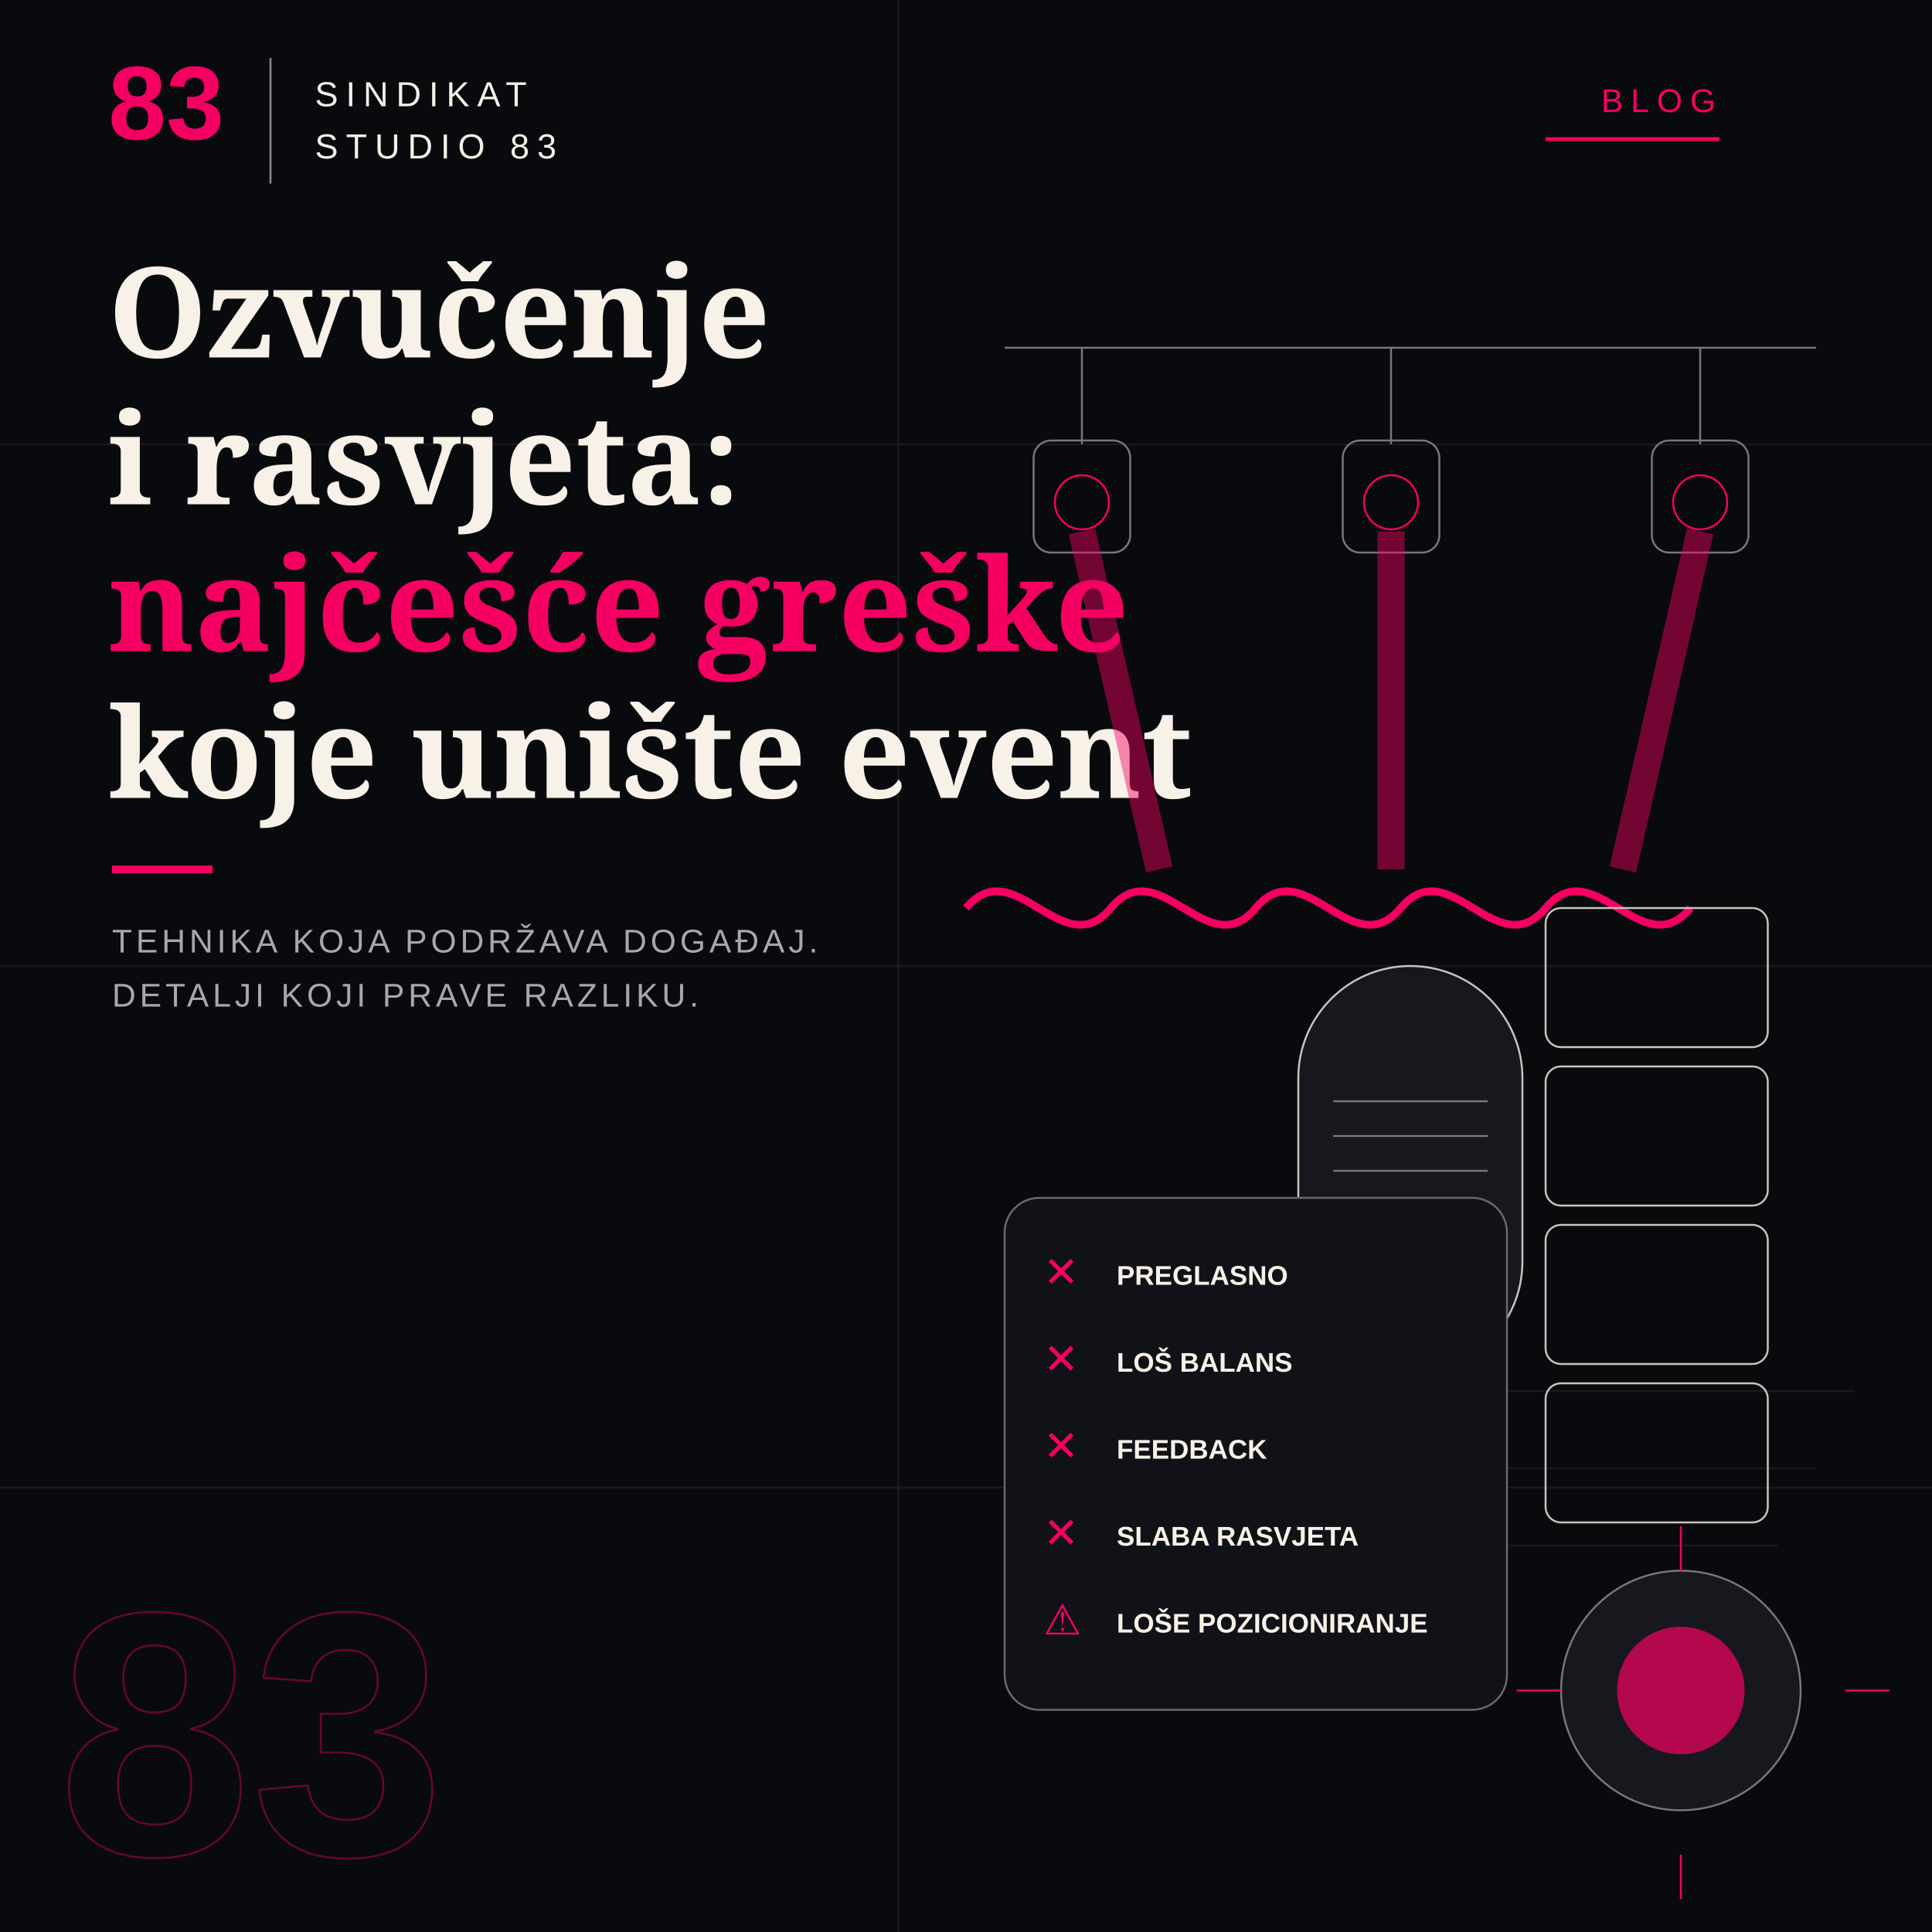
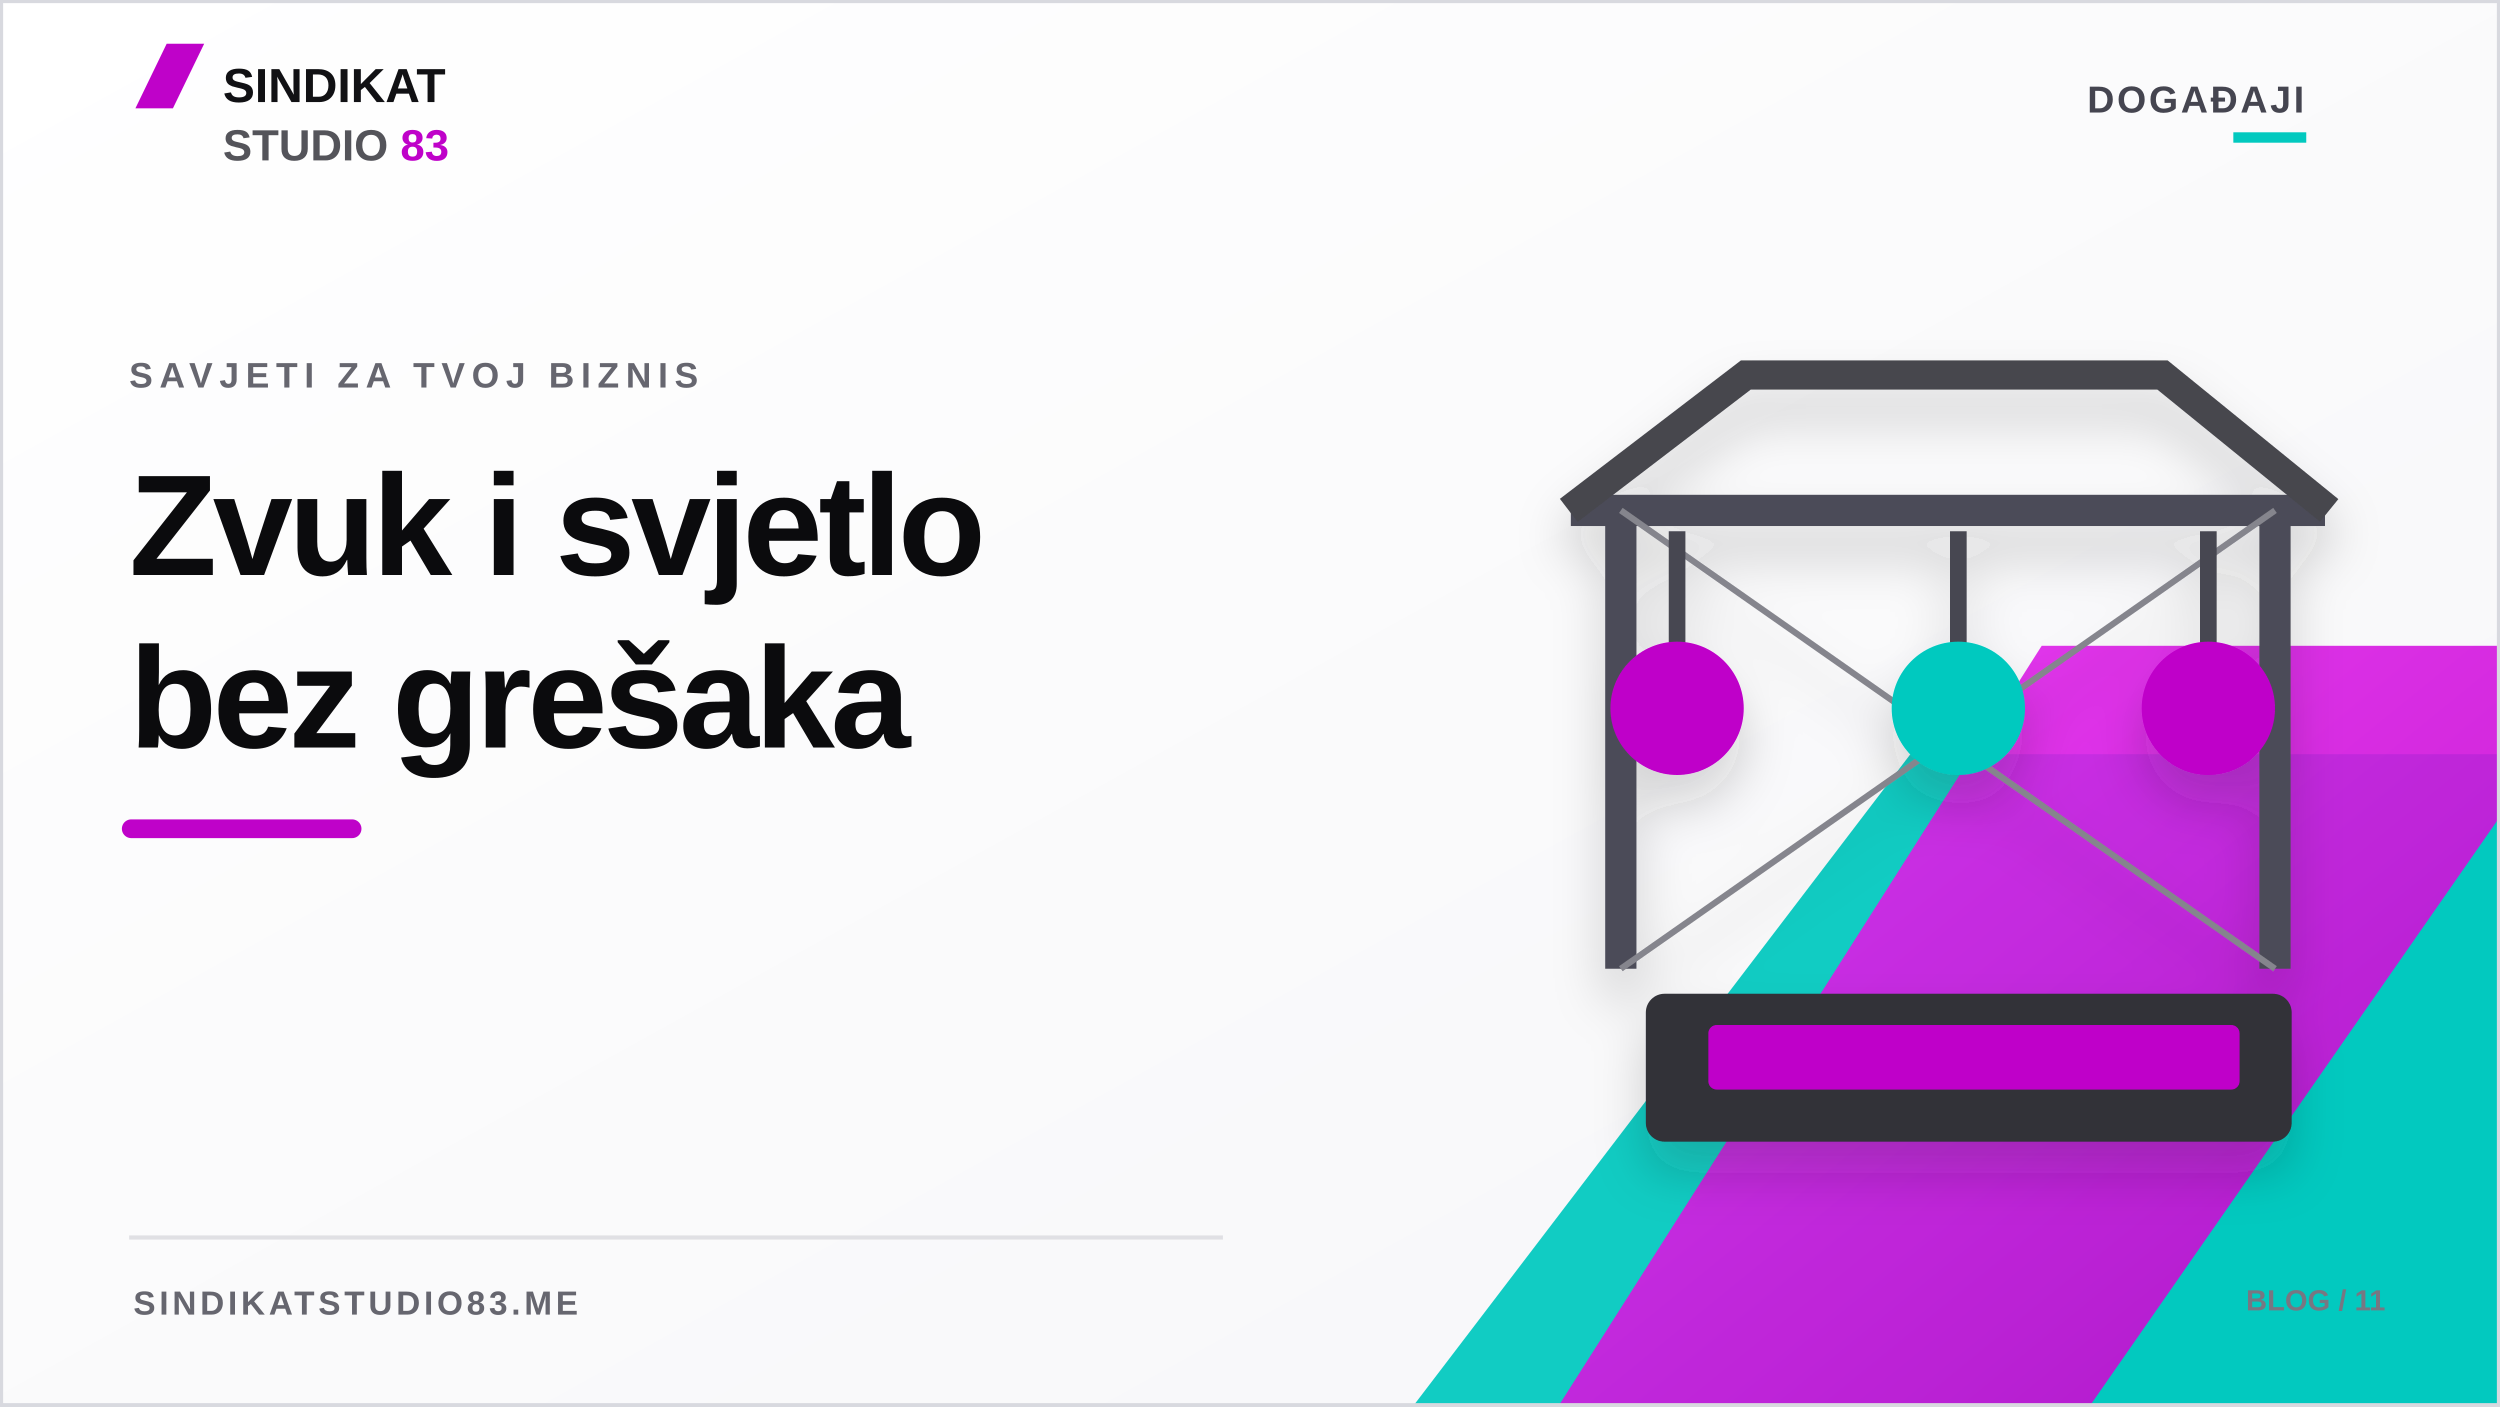
- <svg xmlns="http://www.w3.org/2000/svg" viewBox="0 0 1000 1000" width="1000" height="1000" role="img" aria-label="Ozvučenje i rasvjeta: najčešće greške koje unište event">
-   <rect width="1000" height="1000" fill="#090a0d" />
-   <g opacity=".07" stroke="#fff">
-     <path d="M0 230H1000M0 500H1000M0 770H1000M465 0V1000" />
-     <path d="M520 720H960M540 760H940M560 800H920" />
+ <svg xmlns="http://www.w3.org/2000/svg" width="1200" height="675" viewBox="0 0 1200 675" role="img" aria-label="Zvuk i svjetlo bez grešaka - Sindikat Studio 83">
+   <defs>
+     <linearGradient id="paper" x1="0" y1="0" x2="1" y2="1">
+       <stop stop-color="#FFFFFF" />
+       <stop offset="1" stop-color="#F6F6F8" />
+     </linearGradient>
+     <linearGradient id="violet" x1="0" x2="1" y1="0" y2="1">
+       <stop stop-color="#E92AF4" />
+       <stop offset="1" stop-color="#BF02C9" />
+     </linearGradient>
+     <filter id="shadow" x="-30%" y="-30%" width="170%" height="180%">
+       <feDropShadow dx="0" dy="15" stdDeviation="12" flood-color="#23212A" flood-opacity=".18" />
+     </filter>
+   </defs>
+   <rect width="1200" height="675" fill="url(#paper)" />
+   <path d="M679 674L917 362H1200V675Z" fill="#02C9BF" opacity=".94" />
+   <path d="M748 675L980 310H1200V675Z" fill="url(#violet)" opacity=".9" />
+   <path d="M1003 675L1200 392V675Z" fill="#02C9BF" />
+   <path d="M0 0H1200V675H0Z" fill="none" stroke="#D8D9DF" stroke-width="3" />
+   <path d="M65 52l15-31h18L83 52Z" fill="#BF02C9" />
+   <text x="107" y="49" font-family="Arial,Helvetica,sans-serif" font-size="23" font-weight="900" fill="#111114">SINDIKAT</text>
+   <text x="107" y="77" font-family="Arial,Helvetica,sans-serif" font-size="21" font-weight="900" fill="#54545A">STUDIO <tspan fill="#BF02C9">83</tspan>
+   </text>
+   <text x="1106" y="54" text-anchor="end" font-family="Arial,Helvetica,sans-serif" font-size="18" font-weight="900" fill="#454550" letter-spacing="1.3">DOGAĐAJI</text>
+   <path d="M1072 66h35" stroke="#02C9BF" stroke-width="5" />
+   <text x="62" y="186" font-family="Arial,Helvetica,sans-serif" font-size="17" font-weight="800" letter-spacing="3.2" fill="#66666F">SAVJETI ZA TVOJ BIZNIS</text>
+   <text x="62" y="276" fill="#0B0B0D" font-size="69" font-family="Arial,Helvetica,sans-serif" font-weight="900" letter-spacing="-2">Zvuk i svjetlo</text>
+   <text x="62" y="358.8" fill="#0B0B0D" font-size="69" font-family="Arial,Helvetica,sans-serif" font-weight="900" letter-spacing="-2">bez grešaka</text>
+   <path d="M63 397.8h106" stroke="#BF02C9" stroke-width="9" stroke-linecap="round" />
+   <path d="M62 594h525" stroke="#E0E0E4" stroke-width="2" />
+   <text x="64" y="631" font-family="Arial,Helvetica,sans-serif" font-size="16" fill="#66666F" font-weight="800" letter-spacing="1.8">SINDIKATSTUDIO83.ME</text>
+   <text x="1145" y="629" text-anchor="end" font-family="Arial,Helvetica,sans-serif" font-size="14" fill="#777782" font-weight="800">BLOG / 11</text>
+   <g filter="url(#shadow)">
+     <path d="M754 245h362M778 245v220M1092 245v220" fill="none" stroke="#4C4C58" stroke-width="15" />
+     <path d="M753 245l85-65h200l80 65" fill="none" stroke="#46464E" stroke-width="14" />
+     <path d="M778 245l314 220M1092 245L778 465" stroke="#85858D" stroke-width="3" />
+     <path d="M805 255v75M940 255v75M1060 255v75" stroke="#474751" stroke-width="8" />
+     <circle cx="805" cy="340" r="32" fill="#BF02C9" />
+     <circle cx="940" cy="340" r="32" fill="#02C9BF" />
+     <circle cx="1060" cy="340" r="32" fill="#BF02C9" />
+     <rect x="790" y="477" width="310" height="71" rx="9" fill="#303037" />
+     <rect x="820" y="492" width="255" height="31" rx="4" fill="#BF02C9" />
  </g>
-   <g font-family="Arial,sans-serif">
-     <text x="56" y="72" fill="#f50062" font-size="54" font-weight="900">83</text>
-     <path d="M140 30V95" stroke="#8c8d92" />
-     <text x="163" y="55" fill="#f5f0e8" font-size="18" letter-spacing="4">SINDIKAT</text>
-     <text x="163" y="82" fill="#f5f0e8" font-size="18" letter-spacing="4">STUDIO 83</text>
-     <text x="888" y="58" fill="#f50062" text-anchor="end" font-size="17" letter-spacing="4">BLOG</text>
-     <path d="M800 72H890" stroke="#f50062" stroke-width="2" />
-   </g>
-   <g font-family="Georgia,serif" font-weight="700">
-     <text x="56" y="185" fill="#f7f1e8" font-size="65">Ozvučenje</text>
-     <text x="56" y="261" fill="#f7f1e8" font-size="65">i rasvjeta:</text>
-     <text x="56" y="337" fill="#f50062" font-size="67">najčešće greške</text>
-     <text x="56" y="413" fill="#f7f1e8" font-size="65">koje unište event</text>
-   </g>
-   <path d="M58 450H110" stroke="#f50062" stroke-width="4" />
-   <text x="58" y="493" fill="#a9a7aa" font-family="Arial,sans-serif" font-size="17" letter-spacing="2">TEHNIKA KOJA PODRŽAVA DOGAĐAJ.</text>
-   <text x="58" y="521" fill="#a9a7aa" font-family="Arial,sans-serif" font-size="17" letter-spacing="2">DETALJI KOJI PRAVE RAZLIKU.</text>
-   <g transform="translate(520 150)" fill="none" stroke="#77787d">
-     <path d="M0 30H420M40 30V80M200 30V80M360 30V80" />
-     <rect x="15" y="78" width="50" height="58" rx="9" />
-     <rect x="175" y="78" width="50" height="58" rx="9" />
-     <rect x="335" y="78" width="50" height="58" rx="9" />
-   </g>
-   <g transform="translate(520 150)" stroke="#f50062" fill="none">
-     <circle cx="40" cy="110" r="14" />
-     <circle cx="200" cy="110" r="14" />
-     <circle cx="360" cy="110" r="14" />
-     <path d="M40 125L80 300M200 125L200 300M360 125L320 300" opacity=".45" stroke-width="14" />
-   </g>
-   <path d="M500 470c25-30 50 30 75 0s50 30 75 0 50 30 75 0 50 30 75 0 50 30 75 0" fill="none" stroke="#f50062" stroke-width="4" />
-   <g transform="translate(670 500)">
-     <path d="M60 0c32 0 58 26 58 58v95c0 32-26 58-58 58S2 185 2 153V58C2 26 28 0 60 0Z" fill="#17181d" stroke="#c9c4bc" />
-     <path d="M20 70H100M20 88H100M20 106H100" stroke="#777" />
-     <path d="M60 210V285M20 285H100" stroke="#c9c4bc" stroke-width="4" />
-   </g>
-   <g transform="translate(800 470)" fill="none" stroke="#c9c4bc">
-     <rect x="0" y="0" width="115" height="72" rx="8" />
-     <rect x="0" y="82" width="115" height="72" rx="8" />
-     <rect x="0" y="164" width="115" height="72" rx="8" />
-     <rect x="0" y="246" width="115" height="72" rx="8" />
-   </g>
-   <g transform="translate(520 620)" font-family="Arial,sans-serif">
-     <rect width="260" height="265" rx="18" fill="#111217" stroke="#696a70" />
-     <g fill="#f50062" font-size="22">
-       <text x="20" y="46">✕</text>
-       <text x="20" y="91">✕</text>
-       <text x="20" y="136">✕</text>
-       <text x="20" y="181">✕</text>
-       <text x="20" y="226">⚠</text>
-     </g>
-     <g fill="#f7f1e8" font-size="14" font-weight="700">
-       <text x="58" y="45">PREGLASNO</text>
-       <text x="58" y="90">LOŠ BALANS</text>
-       <text x="58" y="135">FEEDBACK</text>
-       <text x="58" y="180">SLABA RASVJETA</text>
-       <text x="58" y="225">LOŠE POZICIONIRANJE</text>
-     </g>
-   </g>
-   <g transform="translate(785 790)">
-     <circle cx="85" cy="85" r="62" fill="#17181d" stroke="#777" />
-     <circle cx="85" cy="85" r="33" fill="#f50062" opacity=".7" />
-     <path d="M85 23V0M85 170v23M23 85H0M170 85h23" stroke="#f50062" />
-   </g>
-   <text x="30" y="960" fill="none" stroke="#f50062" font-family="Arial,sans-serif" font-size="180" font-weight="900" opacity=".4">83</text>
</svg>
